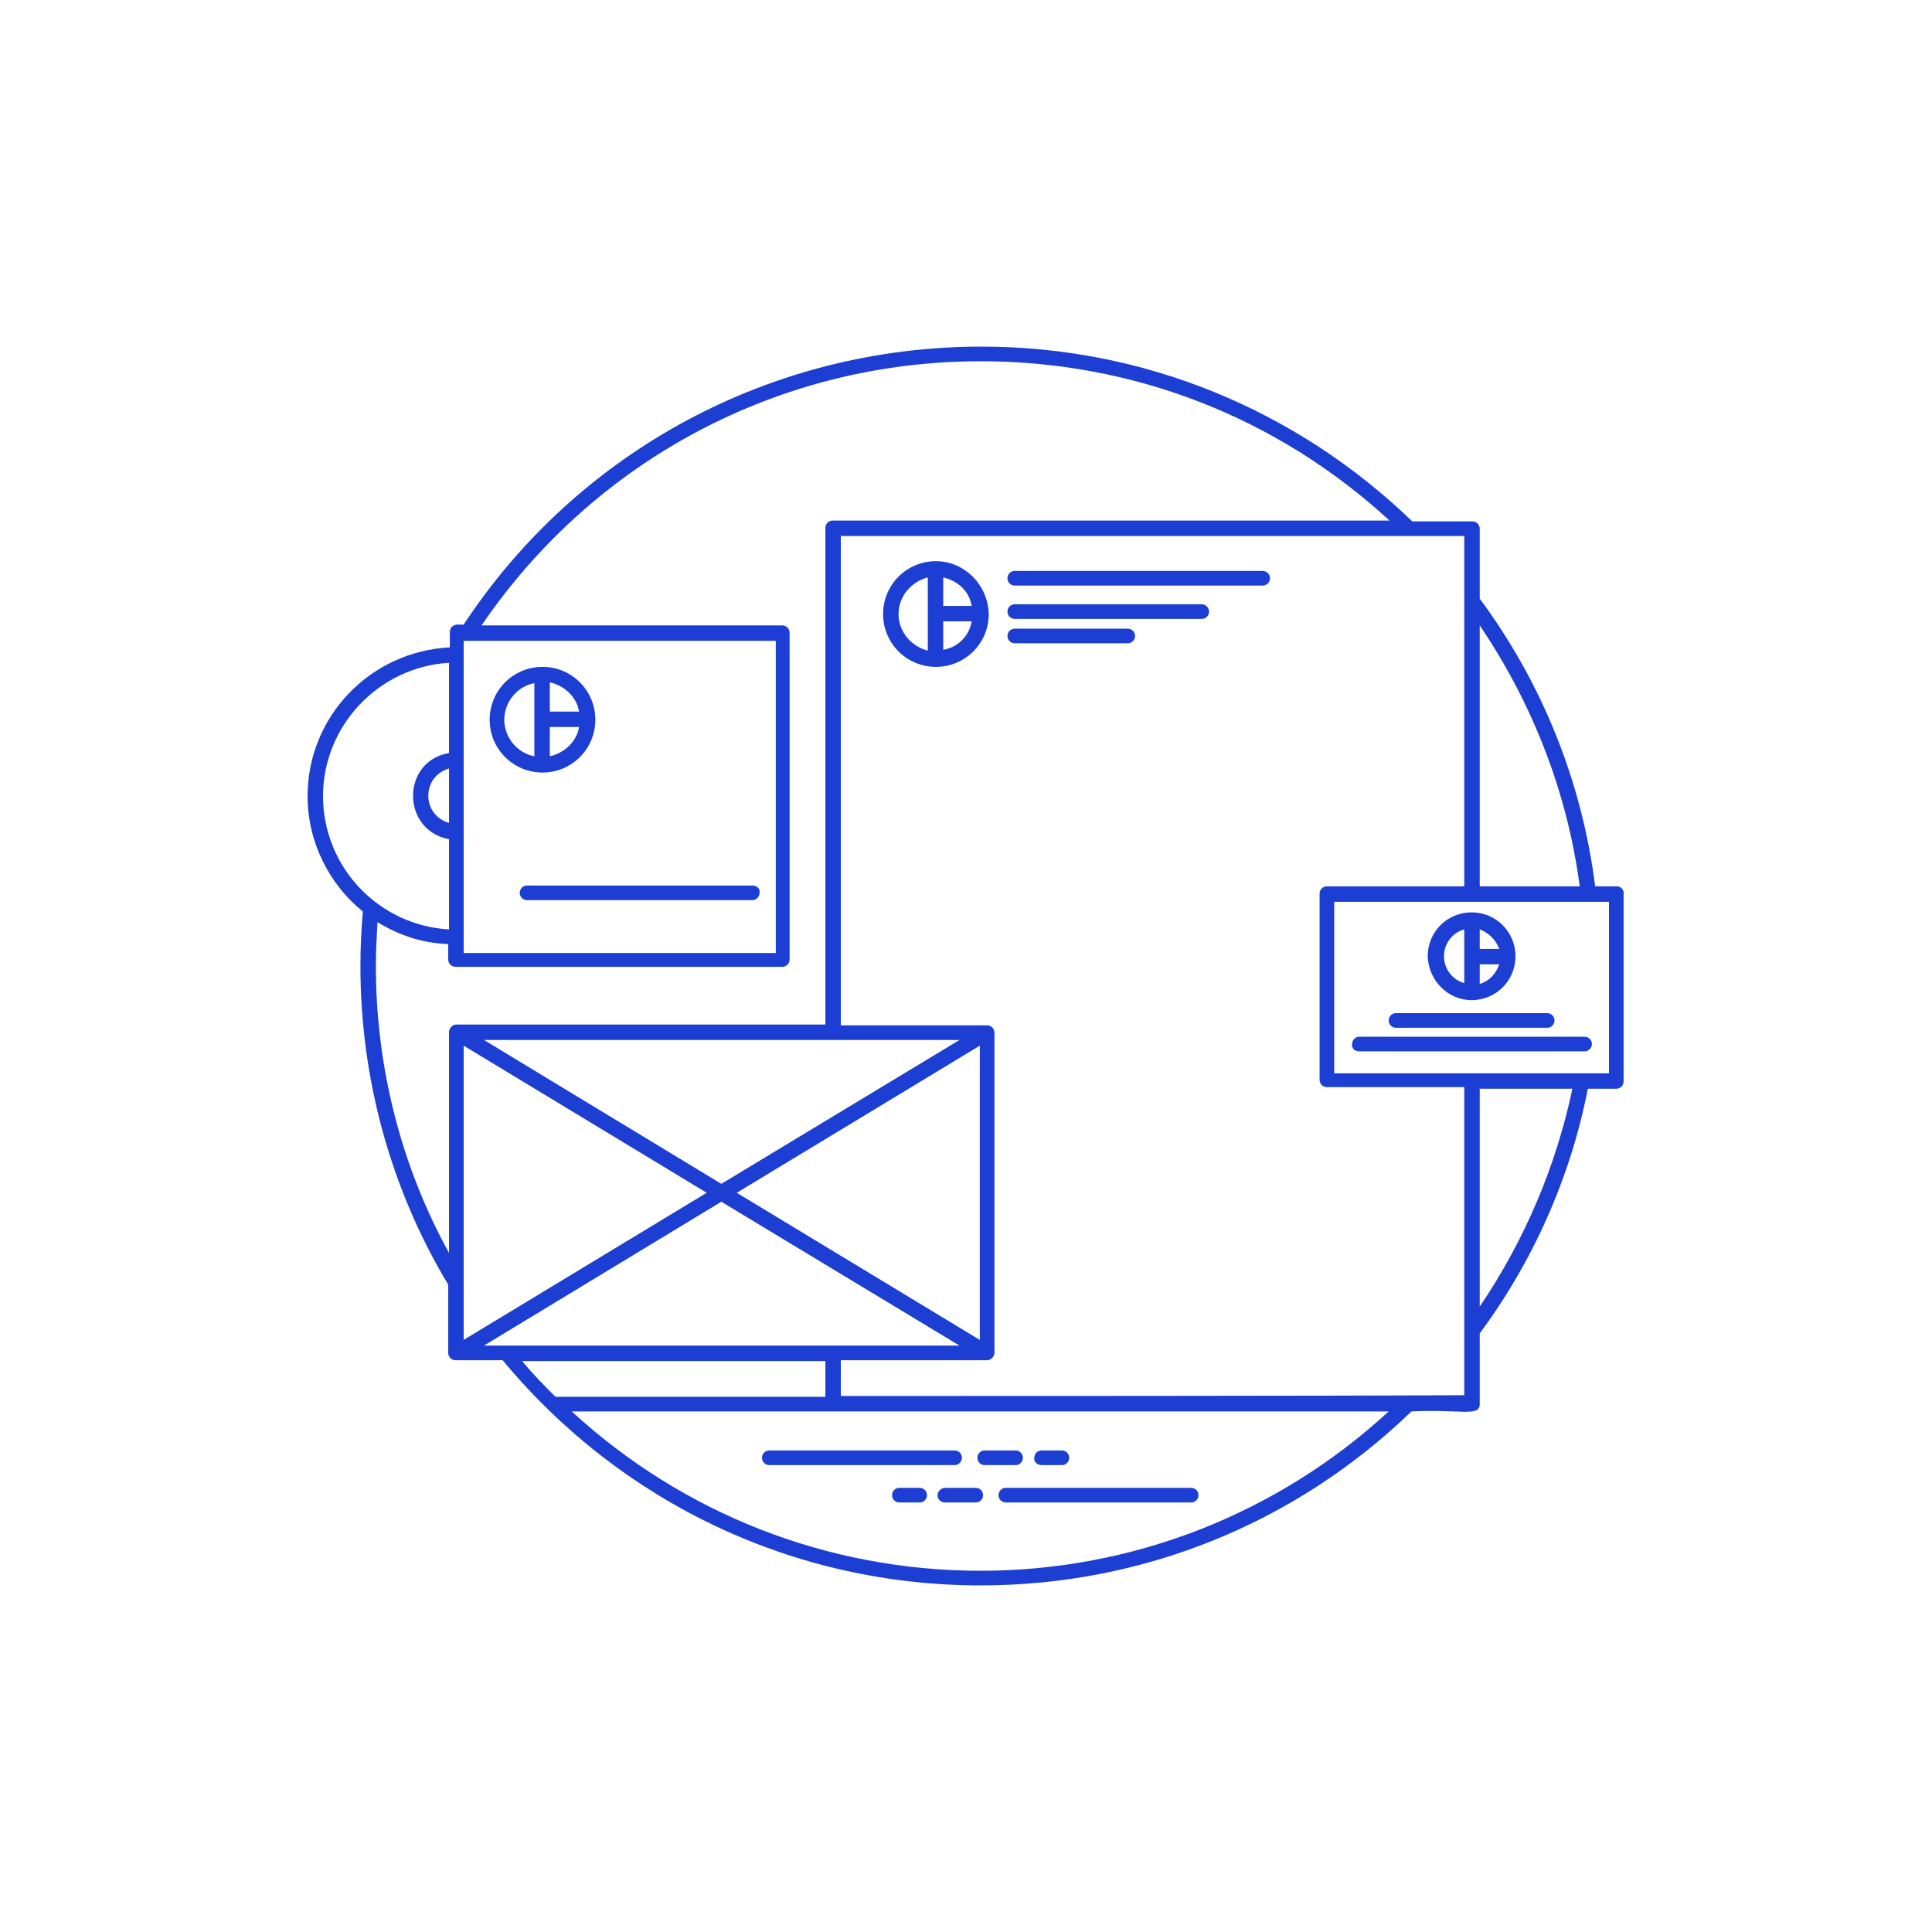
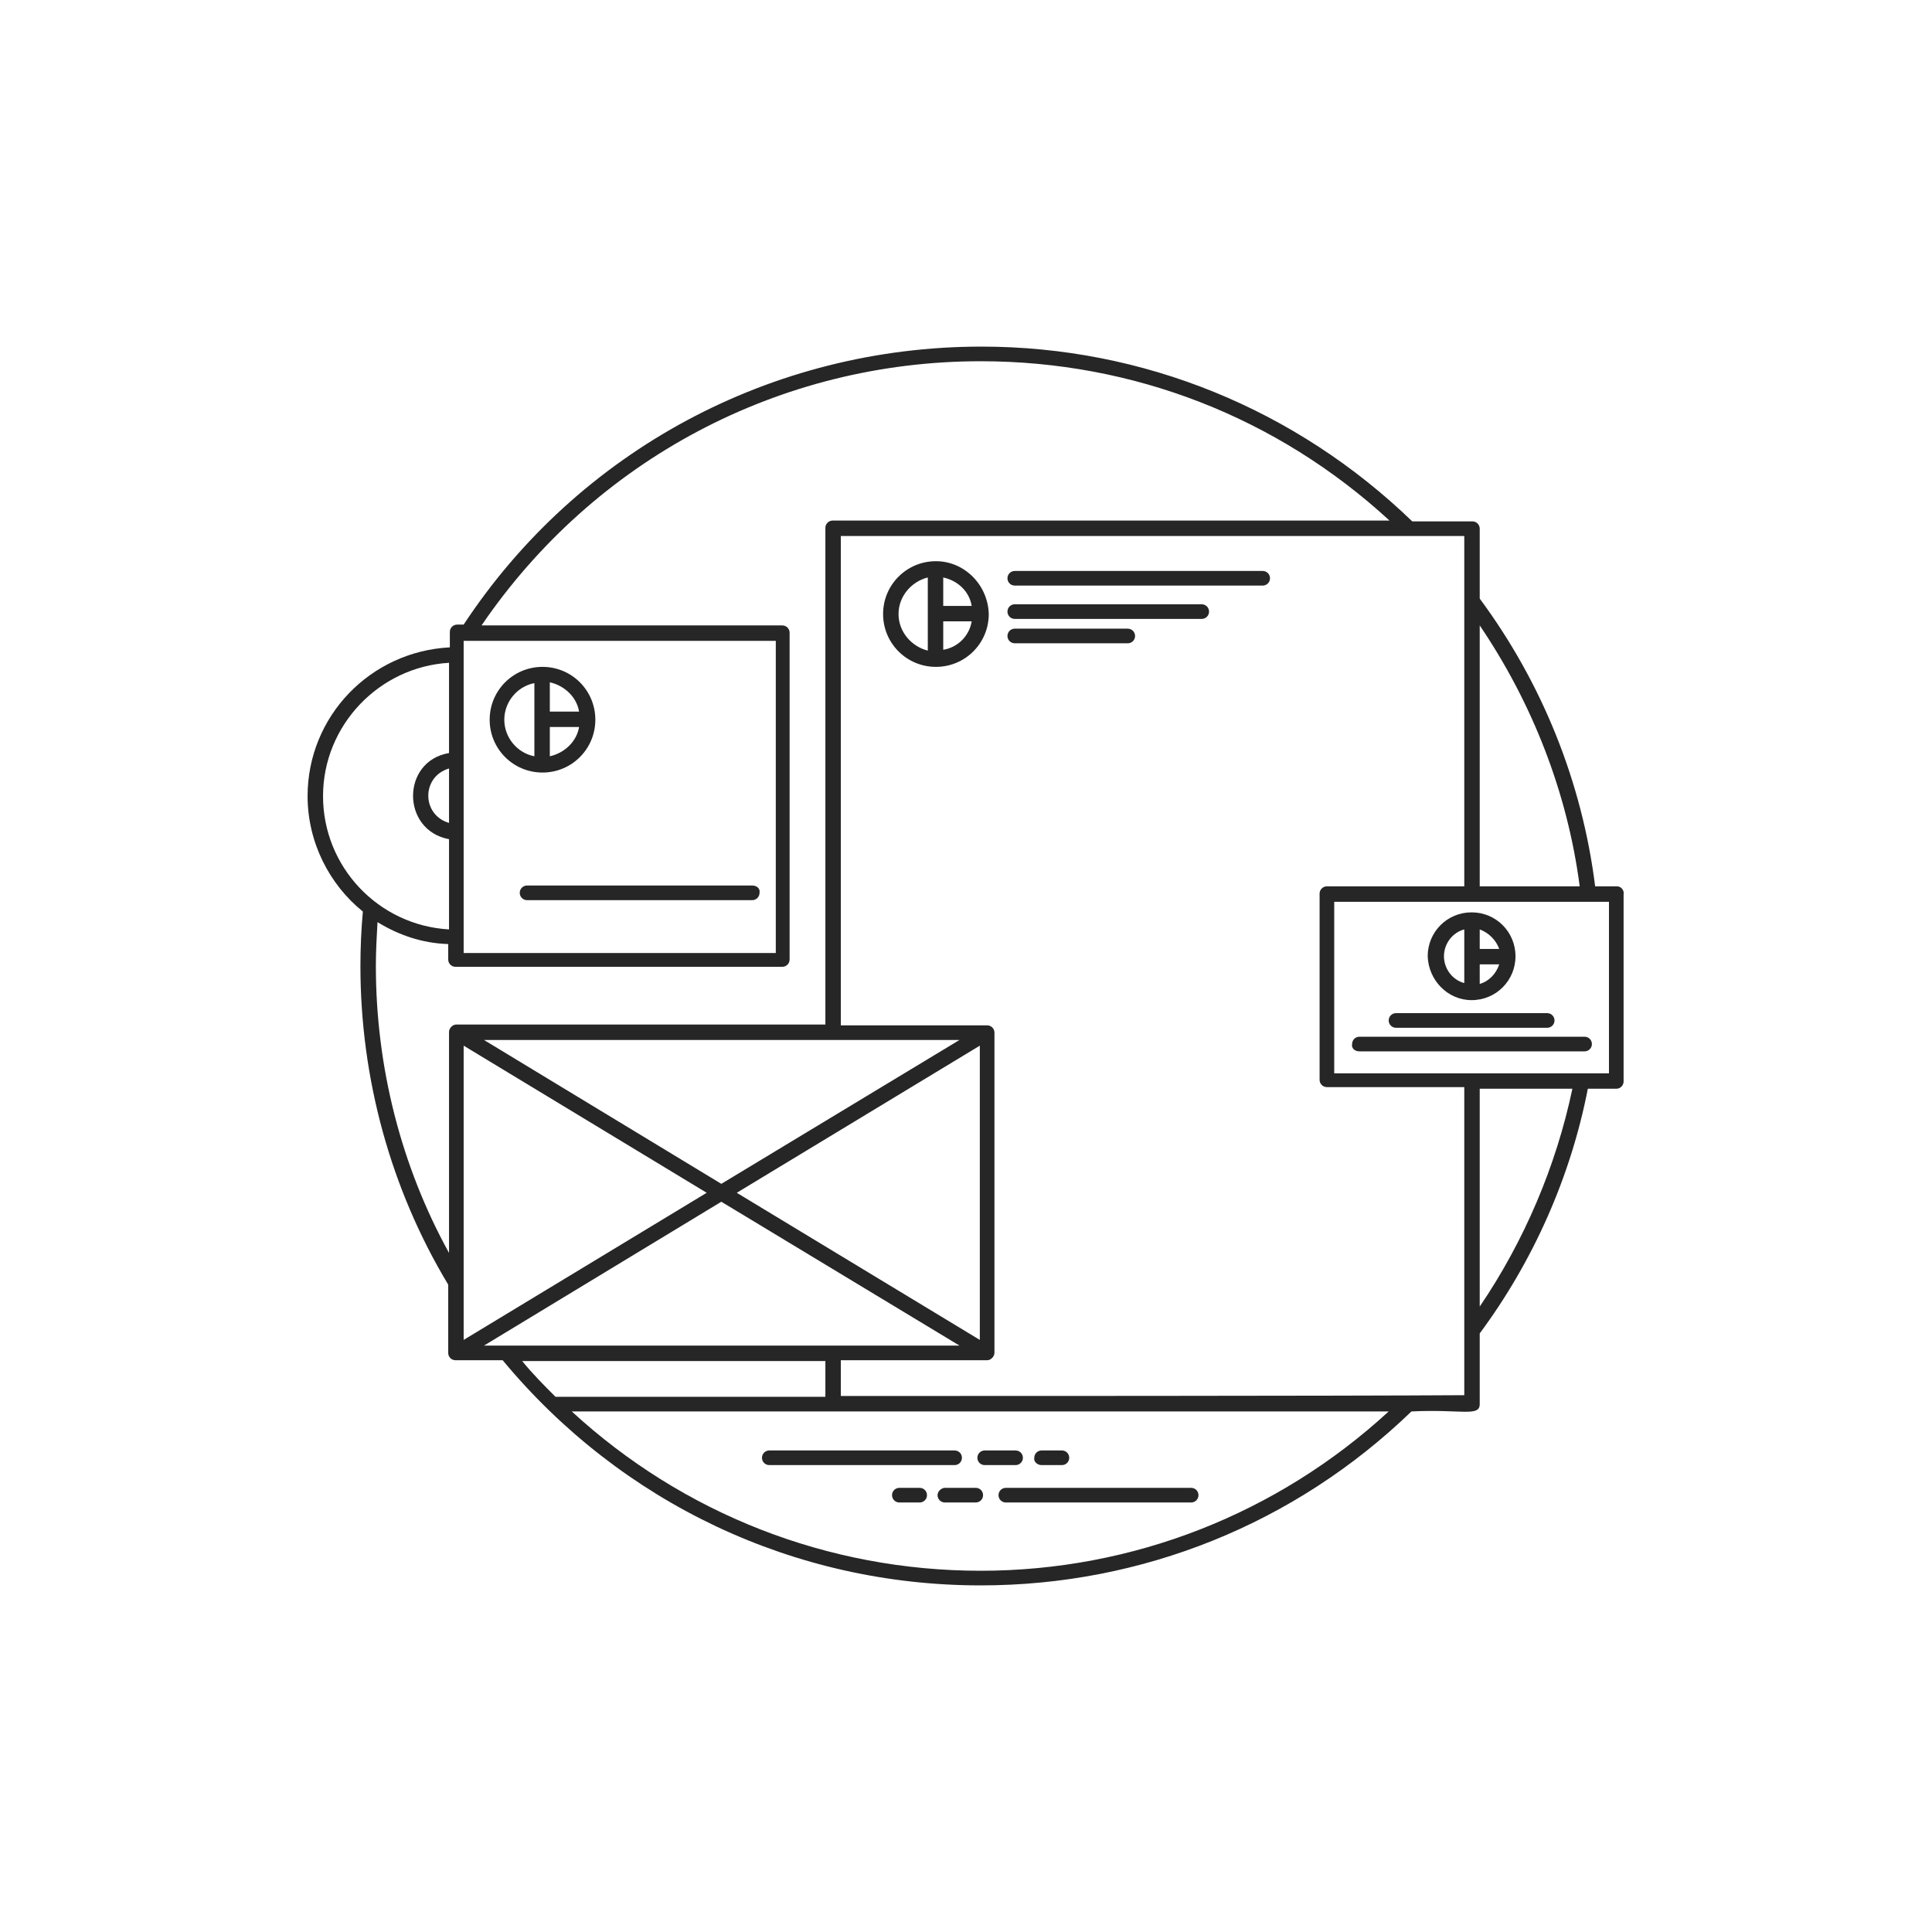
<svg xmlns="http://www.w3.org/2000/svg" width="100" height="100">
-   <svg fill="#1c3ed3" transform="matrix(.69 0 0 .69 15.5 15.5)" viewBox="0 0 164 164">
+   <svg fill="#262626" transform="matrix(.69 0 0 .69 15.5 15.5)" viewBox="0 0 164 164">
    <path d="M36.4 51.7c0-3.6-2.9-6.5-6.5-6.5s-6.5 2.9-6.5 6.5 2.9 6.5 6.5 6.5 6.5-2.9 6.5-6.5zm-5.6 4.5v-3.6h3.6c-.3 1.8-1.8 3.2-3.6 3.6zm3.6-5.5h-3.6v-3.6c1.8.4 3.3 1.8 3.6 3.6zm-9.2 1c0-2.2 1.6-4.1 3.7-4.5v9c-2.1-.4-3.7-2.3-3.7-4.5zM56.9 142.5c0 .5.4.9.9.9h22.8c.5 0 .9-.4.9-.9s-.4-.9-.9-.9H57.8c-.5 0-.9.4-.9.9zM84.3 143.4h3.8c.5 0 .9-.4.9-.9s-.4-.9-.9-.9h-3.8c-.5 0-.9.4-.9.9s.4.9.9.9zM91.3 143.4h2.5c.5 0 .9-.4.9-.9s-.4-.9-.9-.9h-2.5c-.5 0-.9.4-.9.9-.1.5.4.9.9.9zM86 147.1c0 .5.4.9.9.9h22.8c.5 0 .9-.4.9-.9s-.4-.9-.9-.9H86.9c-.5 0-.9.4-.9.9zM78.5 147.1c0 .5.4.9.9.9h3.8c.5 0 .9-.4.9-.9s-.4-.9-.9-.9h-3.8c-.4 0-.9.4-.9.9zM76.3 146.2h-2.5c-.5 0-.9.4-.9.9s.4.9.9.9h2.5c.5 0 .9-.4.9-.9s-.4-.9-.9-.9zM78.3 32.2c-3.6 0-6.5 2.9-6.5 6.5s2.9 6.5 6.5 6.5 6.5-2.9 6.5-6.5c-.1-3.6-3-6.5-6.5-6.5zm4.4 5.5h-3.5v-3.5c1.8.4 3.2 1.7 3.5 3.5zm-9 1c0-2.2 1.6-4 3.6-4.5v9c-2-.5-3.6-2.3-3.6-4.5zm5.5 4.4v-3.5h3.5c-.3 1.8-1.7 3.2-3.5 3.5z" />
    <path d="M162.1 72.2h-2.7c-1.6-12.8-6.5-25-14.2-35.4v-8.6c0-.5-.4-.9-.9-.9h-7.4c-14.3-13.8-33.1-21.5-53-21.5-25.8 0-49.6 12.8-63.7 34.2h-.8c-.5 0-.9.4-.9.9v1.9C8.7 43.3 1 51.3 1 61.1 1 66.8 3.7 72 7.8 75.3c-.2 2.2-.3 4.5-.3 6.7 0 13.8 3.7 27.4 10.8 39.2v8.4c0 .5.4.9.9.9H25c14.6 17.6 35.9 27.7 58.8 27.7 19.9 0 38.7-7.6 53-21.4 6.1-.3 8.4.7 8.4-.9v-8.7c6.6-8.9 11.2-19.3 13.3-30.1h3.5c.5 0 .9-.4.9-.9v-23c.1-.5-.3-1-.8-1zm-4.6 0h-12.3V40.1c6.5 9.6 10.8 20.6 12.3 32.1zM18.4 64.4c-3.4-1-3.4-5.7 0-6.7v6.7zm1.8 14.1V56.7 42h38.4v38.4H20.2v-1.9zM2.9 61.1c0-8.7 6.9-15.9 15.5-16.4v11.1c-5.9 1-5.9 9.5 0 10.6v11.1C9.7 77 2.9 69.8 2.9 61.1zM9.4 82c0-1.8.1-3.6.2-5.4 2.6 1.6 5.5 2.6 8.7 2.7v1.9c0 .5.4.9.9.9h40.2c.5 0 .9-.4.9-.9V41c0-.5-.4-.9-.9-.9h-37C36.3 19.7 59.1 7.6 83.8 7.6c18.8 0 36.5 6.9 50.3 19.6H65.6c-.5 0-.9.4-.9.9v61.1H19.3c-.5 0-.9.5-.9.9v27.2c-5.9-10.7-9-22.9-9-35.3zm74.3 46l-29.9-18.1 29.9-18.1V128zM20.2 91.8l29.9 18.1L20.2 128V91.8zm31.7 17L22.7 91.1h58.5l-29.3 17.7zm0 2.2l29.3 17.7H22.7L51.9 111zm12.8 19.6v4.4H31.5c-1.4-1.4-2.8-2.8-4.1-4.4h37.3zm19.1 25.8c-18.8 0-36.6-7-50.3-19.6H134c-13.7 12.6-31.5 19.6-50.2 19.6zm-17.2-21.5v-4.4h18c.5 0 .9-.5.9-.9V90.2c0-.5-.4-.9-.9-.9h-18V29.1h76.7v43.1h-16.9c-.5 0-.9.4-.9.9V96c0 .5.4.9.9.9h16.9v37.9c-14.5.1-63 .1-76.7.1zm78.6-11V97.1h11.4c-2 9.5-5.9 18.7-11.4 26.8zm15.9-28.7h-33.8V74.1h33.8v21.1z" />
    <path d="M144.2 86.2c3 0 5.4-2.4 5.4-5.4 0-3-2.4-5.4-5.4-5.4s-5.4 2.4-5.4 5.4c.1 3 2.5 5.4 5.4 5.4zm1-2v-2.4h2.4c-.4 1.2-1.3 2.1-2.4 2.4zm2.4-4.3h-2.4v-2.4c1.1.4 2 1.3 2.4 2.4zm-4.3-2.4v6.6c-1.5-.4-2.5-1.8-2.5-3.3 0-1.5 1-2.9 2.5-3.3zM134.9 89.6h18.6c.5 0 .9-.4.9-.9s-.4-.9-.9-.9h-18.6c-.5 0-.9.4-.9.9s.4.9.9.9zM130.4 92.5h27.7c.5 0 .9-.4.9-.9s-.4-.9-.9-.9h-27.7c-.5 0-.9.4-.9.9-.1.5.3.9.9.9zM118.5 33.4H88c-.5 0-.9.4-.9.9s.4.9.9.9h30.5c.5 0 .9-.4.9-.9s-.4-.9-.9-.9zM111 37.5H88c-.5 0-.9.4-.9.9s.4.9.9.9h23c.5 0 .9-.4.9-.9s-.4-.9-.9-.9zM101.9 40.5H88c-.5 0-.9.4-.9.9s.4.9.9.9h13.9c.5 0 .9-.4.9-.9s-.4-.9-.9-.9zM55.7 72.1H28c-.5 0-.9.4-.9.9s.4.9.9.9h27.7c.5 0 .9-.4.9-.9.1-.5-.3-.9-.9-.9z" />
  </svg>
</svg>
